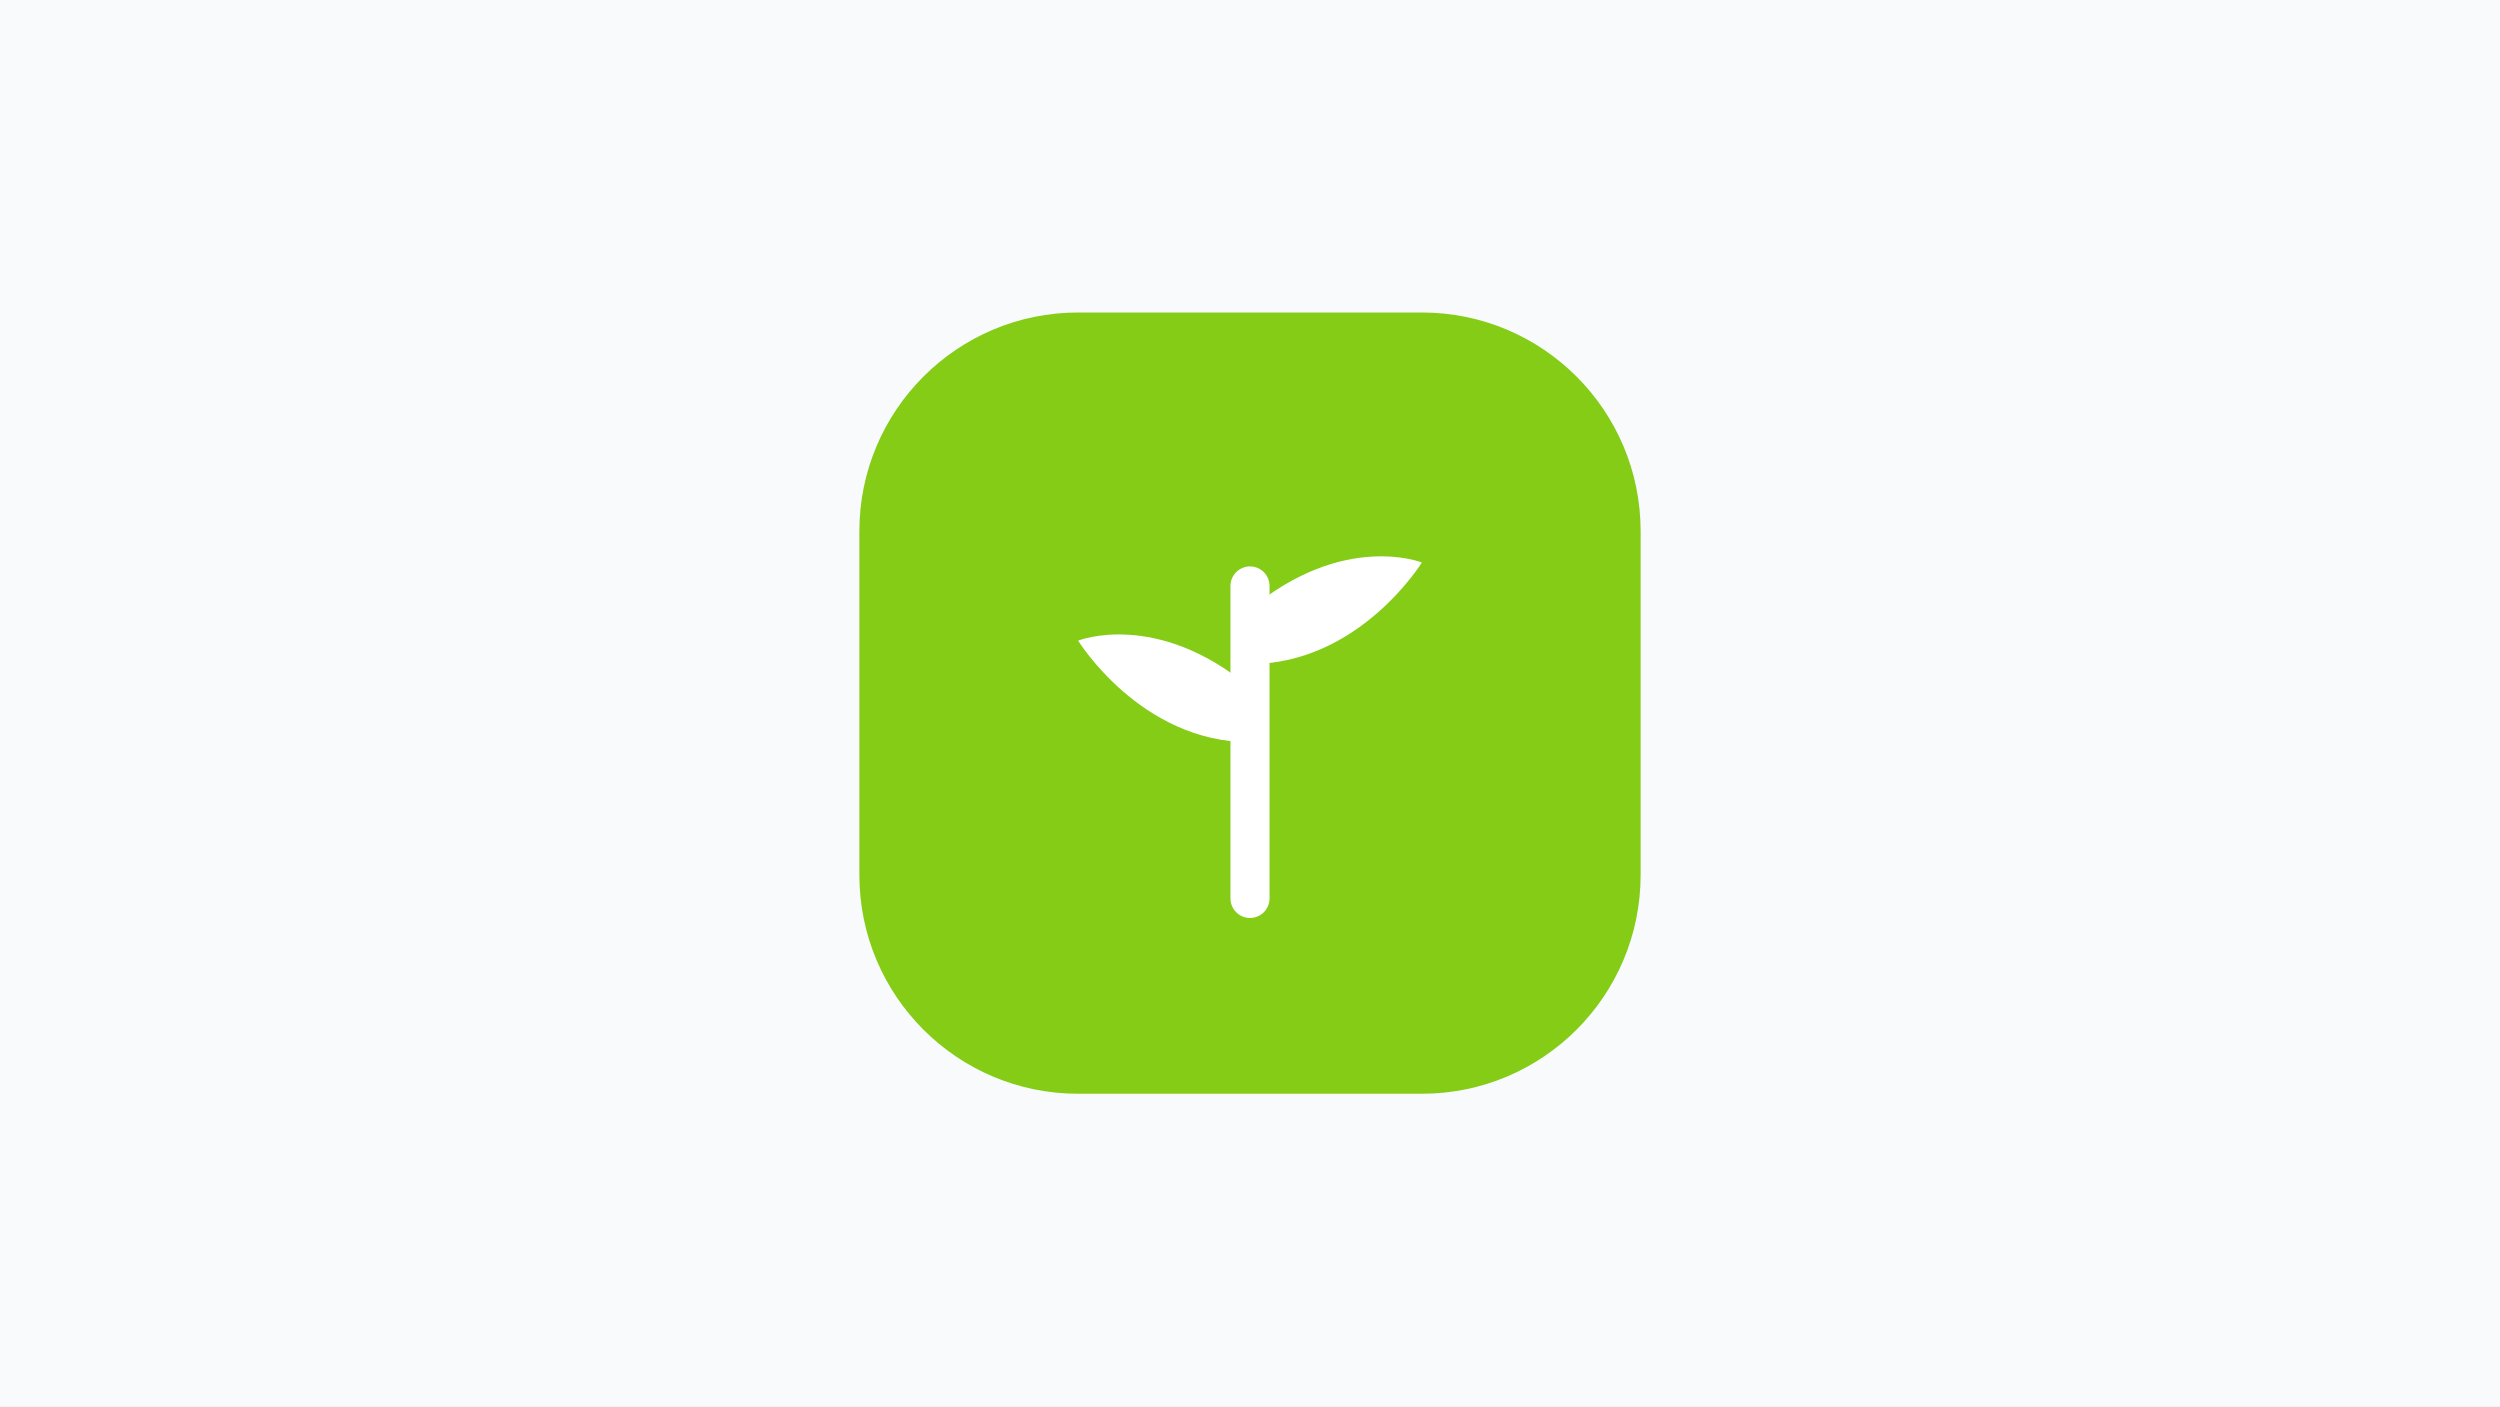
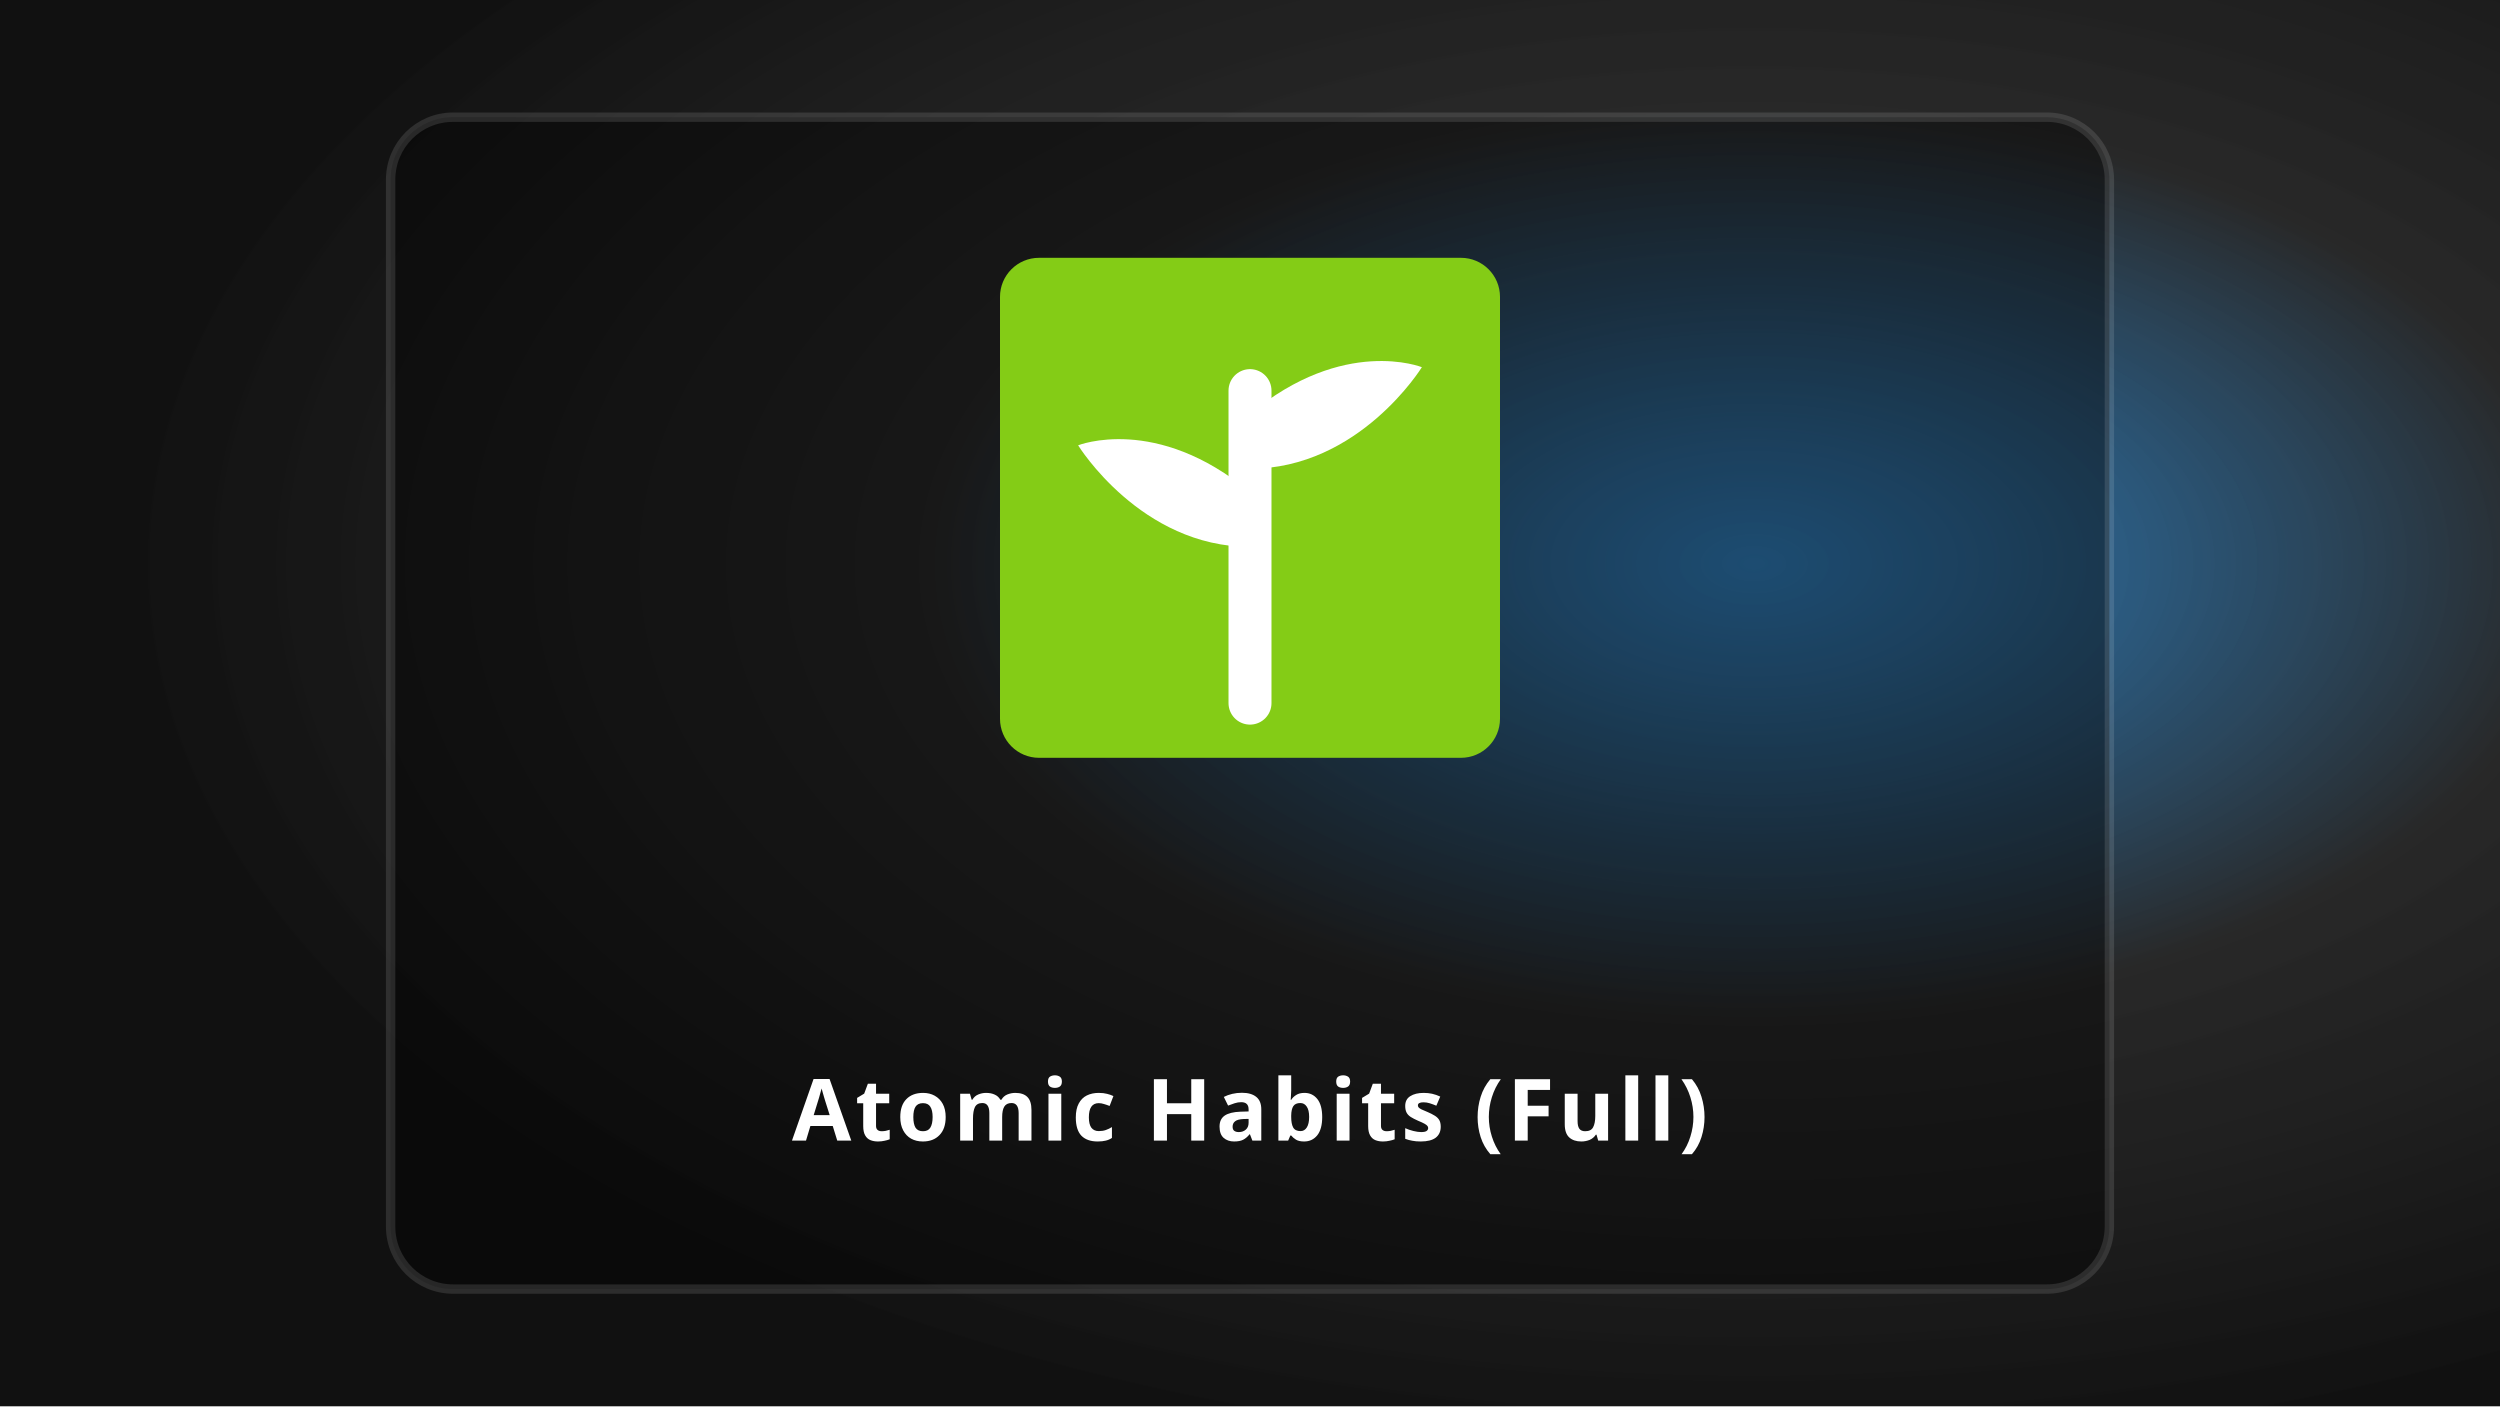
<svg xmlns="http://www.w3.org/2000/svg" viewBox="0 0 320 180" width="100%" height="100%">
-   <rect width="320" height="180" fill="#f8fafc" />
-   <rect x="110" y="40" width="100" height="100" rx="28" fill="#84cc16" />
-   <path d="M160,115 V75" stroke="#ffffff" stroke-width="5" stroke-linecap="round" fill="none" />
-   <path d="M160,95 C146,95 138,82 138,82 C138,82 148,78 160,88 Z" fill="#ffffff" />
-   <path d="M160,85 C174,85 182,72 182,72 C182,72 172,68 160,78 Z" fill="#ffffff" />
+   <defs>
+     <radialGradient id="win10" cx="70%" cy="40%" r="65%">
+       <stop offset="0%" stop-color="#0063b1" stop-opacity="0.8" />
+       <stop offset="50%" stop-color="#1e1e1e" stop-opacity="0.95" />
+       <stop offset="100%" stop-color="#111111" stop-opacity="1" />
+     </radialGradient>
+   </defs>
+   <rect width="320" height="180" fill="url(#win10)" />
+   <rect x="50" y="15" width="220" height="150" rx="8" fill="rgba(0,0,0,0.4)" stroke="rgba(255,255,255,0.12)" stroke-width="1.2" />
+   <rect x="128" y="33" width="64" height="64" rx="5" fill="#84cc16" />
+   <path d="M160,90 V50" stroke="#ffffff" stroke-width="5.5" stroke-linecap="round" fill="none" />
+   <path d="M160,70 C146,70 138,57 138,57 C138,57 148,53 160,63 Z" fill="#ffffff" />
+   <path d="M160,60 C174,60 182,47 182,47 C182,47 172,43 160,53 Z" fill="#ffffff" />
+   <text x="160" y="146" font-family="'Segoe UI', sans-serif" font-weight="600" font-size="11" fill="#ffffff" text-anchor="middle" letter-spacing="0.5">Atomic Habits (Full)</text>
</svg>
